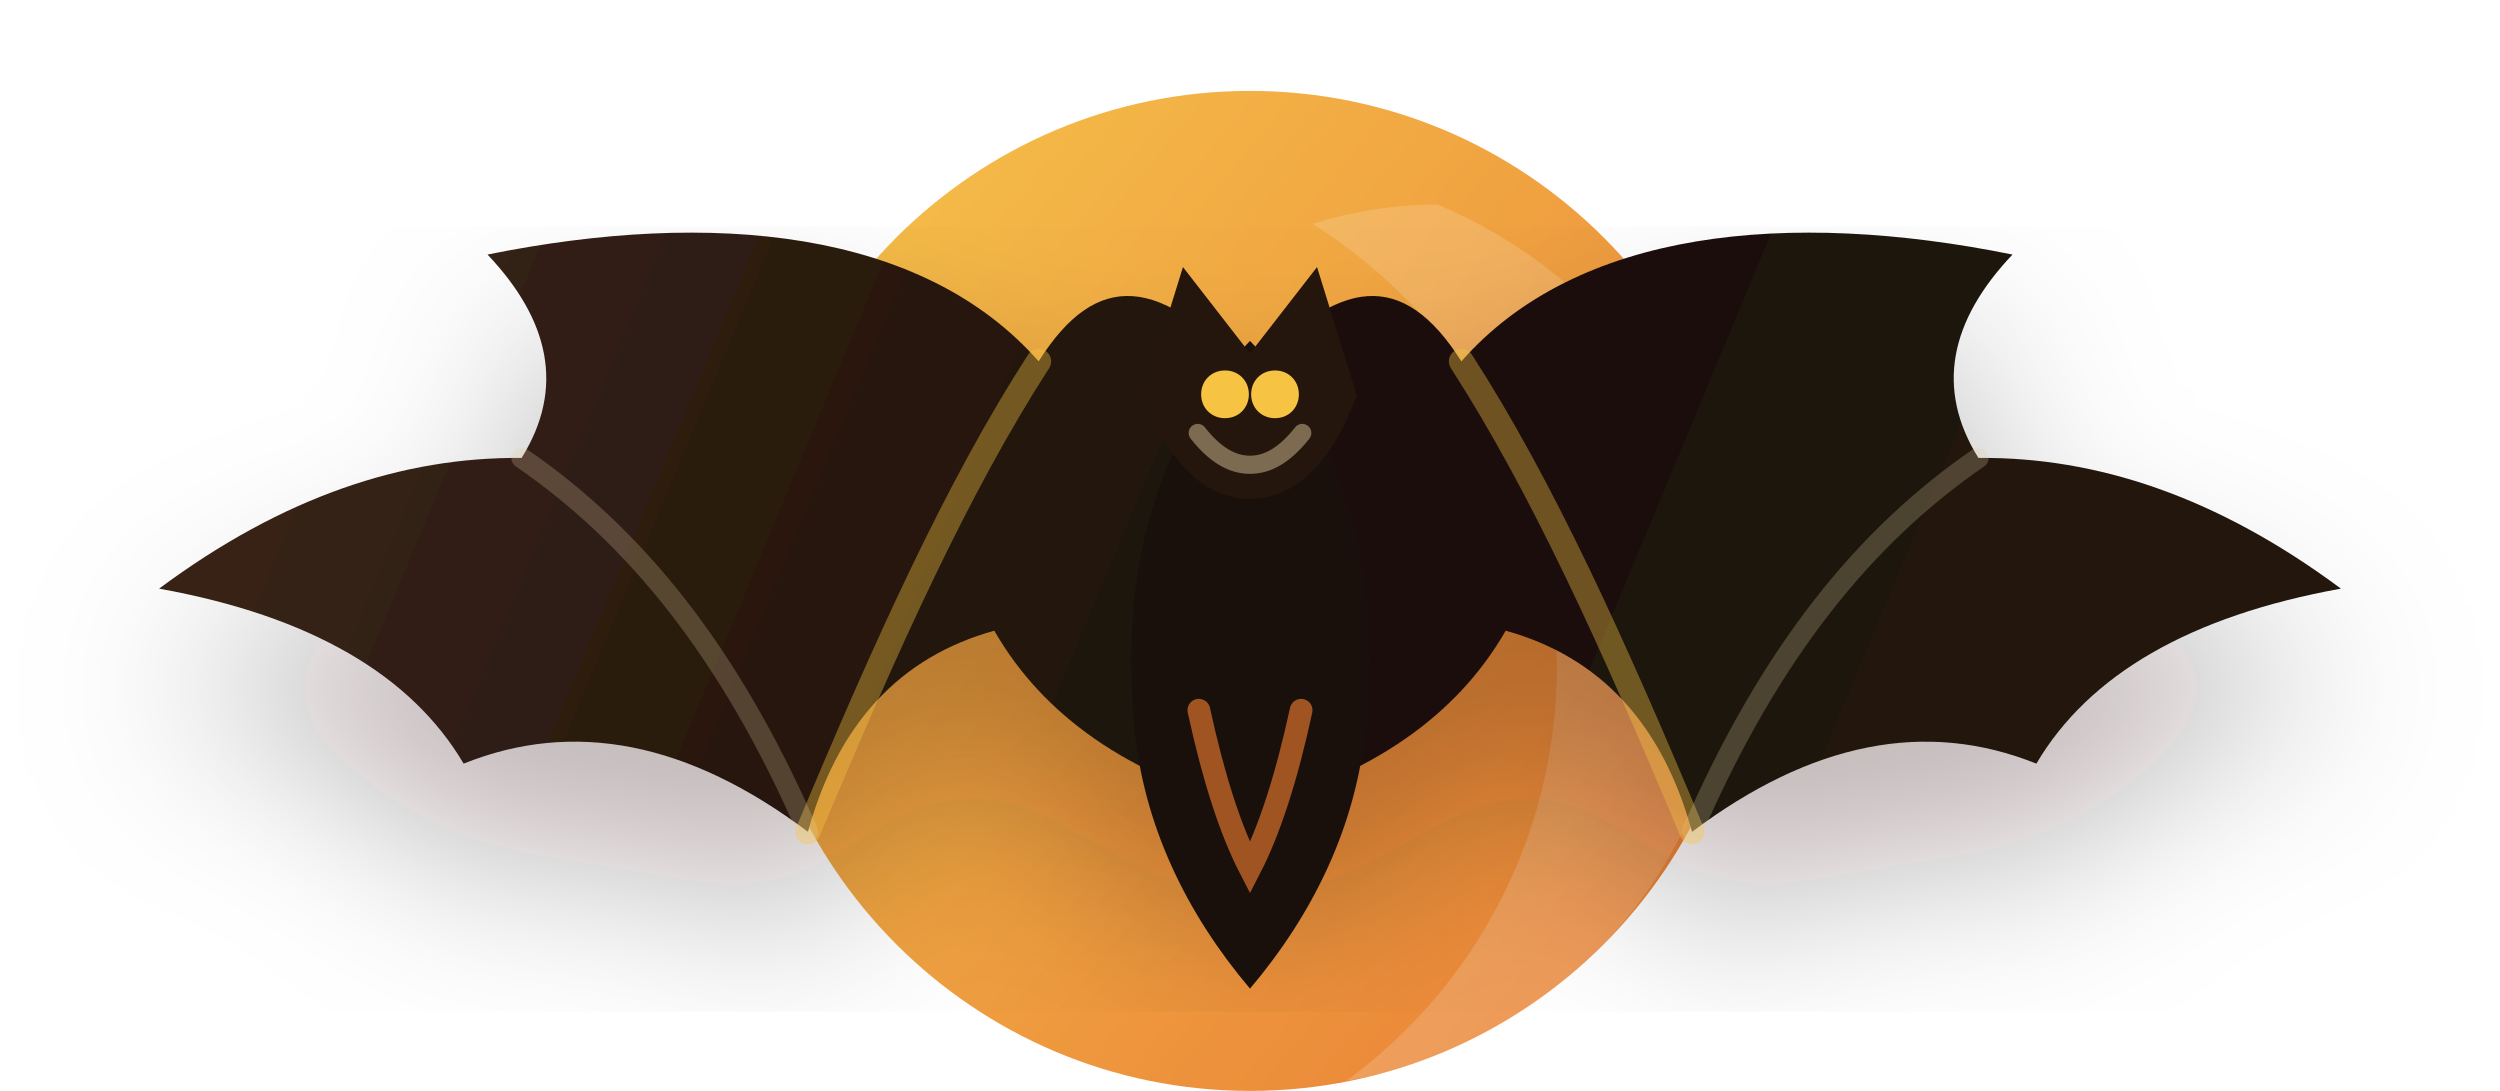
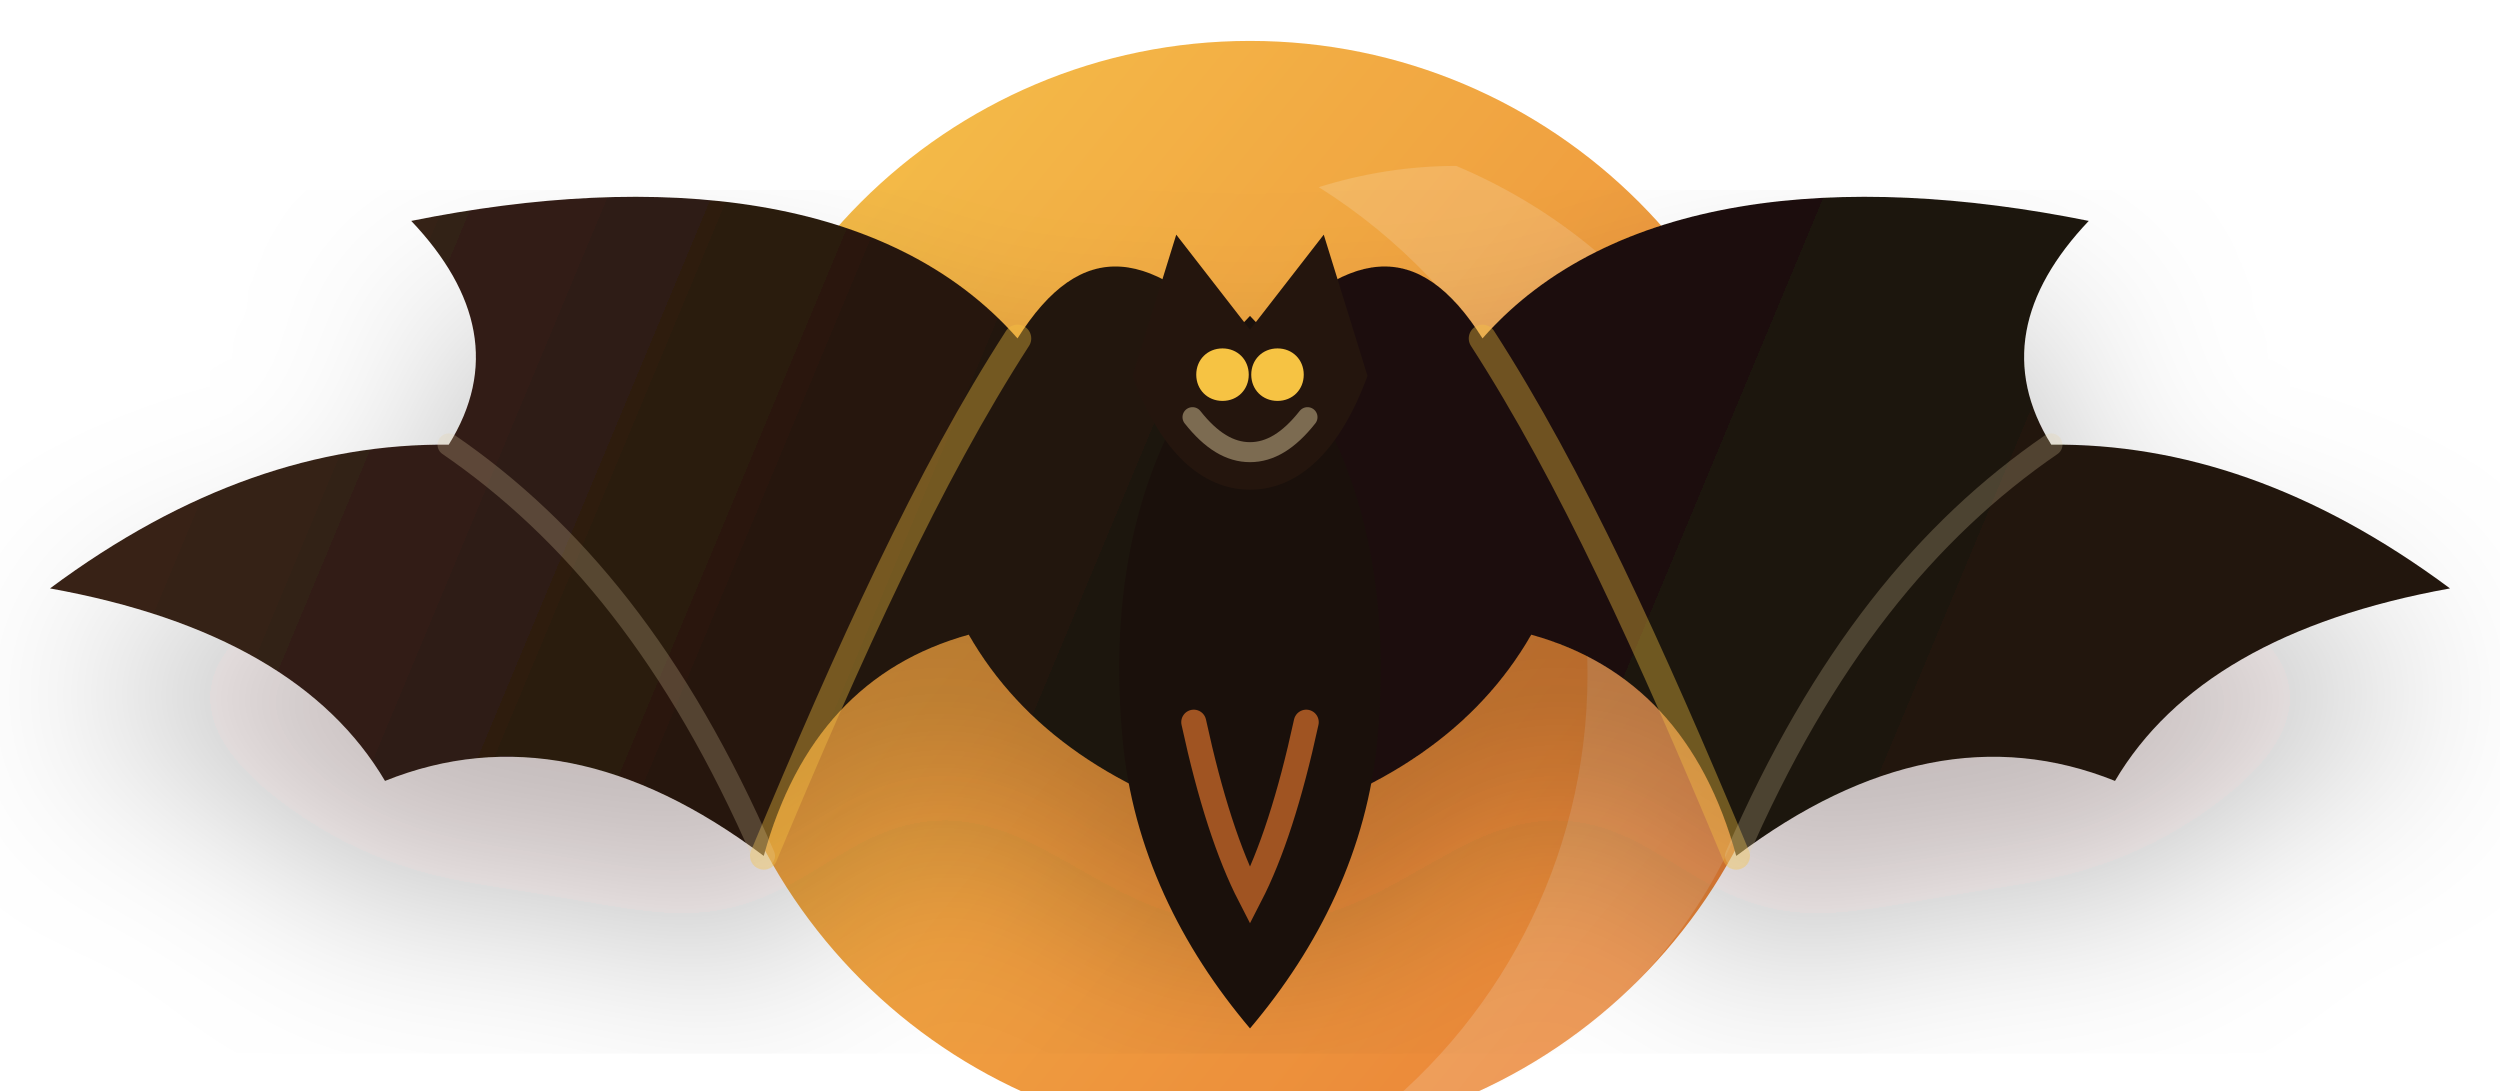
<svg xmlns="http://www.w3.org/2000/svg" width="220" height="96" viewBox="0 0 220 96" fill="none" role="img" aria-label="Bat logo">
  <defs>
    <linearGradient id="batWing" x1="26" y1="18" x2="194" y2="88" gradientUnits="userSpaceOnUse">
      <stop offset="0" stop-color="#3A2416" />
      <stop offset="0.52" stop-color="#1A100B" />
      <stop offset="1" stop-color="#24150D" />
    </linearGradient>
    <linearGradient id="goldMoon" x1="63" y1="8" x2="158" y2="86" gradientUnits="userSpaceOnUse">
      <stop offset="0" stop-color="#F6C343" />
      <stop offset="1" stop-color="#E8782E" />
    </linearGradient>
    <filter id="softShadow" x="-20%" y="-20%" width="140%" height="150%">
      <feDropShadow dx="0" dy="10" stdDeviation="8" flood-color="#1A100B" flood-opacity="0.28" />
    </filter>
  </defs>
-   <path d="M110 8C134.3 8 154 27.7 154 52C154 76.3 134.3 96 110 96C85.7 96 66 76.3 66 52C66 27.7 85.7 8 110 8Z" fill="url(#goldMoon)" opacity="0.96" />
-   <path d="M126.5 18C141.7 24.4 152.2 38.8 152.2 55.5C152.2 75.4 137.6 91.9 118.5 95.1C129.7 86.9 137 73.6 137 58.7C137 42.2 128.4 27.8 115.5 19.7C119 18.6 122.7 18 126.5 18Z" fill="#F8F3EA" opacity="0.18" />
-   <path d="M110 33        C102.2 24.2 96.5 23.7 91.4 31.8        C81.2 20.2 62.7 18.4 42.9 22.4        C48.4 28.2 49.7 34.2 45.9 40.3        C35.5 40.2 24.9 43.7 14 51.8        C27.3 54.2 36.2 59.4 40.8 67.2        C50.5 63.3 60.6 65.3 71.1 73.2        C73.7 63.7 79.2 57.8 87.5 55.5        C91.8 63 99.3 68.2 110 71.1        C120.7 68.2 128.2 63 132.5 55.5        C140.8 57.8 146.3 63.7 148.9 73.2        C159.4 65.3 169.5 63.3 179.2 67.2        C183.8 59.4 192.7 54.2 206 51.8        C195.1 43.7 184.5 40.2 174.1 40.3        C170.3 34.2 171.6 28.2 177.1 22.4        C157.3 18.4 138.8 20.2 128.6 31.8        C123.5 23.7 117.8 24.2 110 33Z" fill="url(#batWing)" filter="url(#softShadow)" />
-   <path d="M91.4 31.8C84.3 42.8 78 56.7 71.1 73.2" stroke="#F6C343" stroke-width="2.2" stroke-linecap="round" opacity="0.38" />
-   <path d="M128.6 31.8C135.7 42.8 142 56.7 148.9 73.2" stroke="#F6C343" stroke-width="2.2" stroke-linecap="round" opacity="0.38" />
-   <path d="M45.9 40.3C55.8 47.1 64.2 57.3 71.1 73.2" stroke="#E7D2A5" stroke-width="1.8" stroke-linecap="round" opacity="0.24" />
-   <path d="M174.1 40.3C164.2 47.1 155.8 57.3 148.9 73.2" stroke="#E7D2A5" stroke-width="1.8" stroke-linecap="round" opacity="0.24" />
-   <path d="M110 30        C118 38.2 121.5 49.7 120.2 63.8        C119.4 72.7 115.5 80.5 110 87        C104.5 80.5 100.6 72.7 99.8 63.8        C98.5 49.7 102 38.2 110 30Z" fill="#1A100B" />
-   <path d="M100.6 34.8        L104.1 23.5        L110 31.1        L115.9 23.5        L119.4 34.8        C117.2 40.8 113.9 43.9 110 43.9        C106.1 43.9 102.8 40.8 100.6 34.8Z" fill="#24150D" />
-   <path d="M105.4 38.1C106.9 40 108.4 40.9 110 40.9C111.6 40.9 113.1 40 114.6 38.1" stroke="#E7D2A5" stroke-width="1.6" stroke-linecap="round" opacity="0.45" />
-   <path d="M105.7 34.7C105.7 33.5 106.6 32.6 107.8 32.6C109 32.6 109.9 33.5 109.9 34.7C109.9 35.9 109 36.8 107.8 36.8C106.6 36.8 105.7 35.9 105.7 34.7Z" fill="#F6C343" />
-   <path d="M110.1 34.7C110.1 33.5 111 32.6 112.2 32.6C113.4 32.6 114.3 33.5 114.3 34.7C114.3 35.9 113.4 36.8 112.2 36.8C111 36.8 110.1 35.9 110.1 34.7Z" fill="#F6C343" />
-   <path d="M105.5 62.5C106.8 68.5 108.3 73.1 110 76.4C111.7 73.1 113.2 68.5 114.5 62.5" stroke="#E8782E" stroke-width="2" stroke-linecap="round" opacity="0.65" />
+   <g transform="translate(-11 -5.2) scale(1.1)">
+     <path d="M110 8C134.3 8 154 27.7 154 52C154 76.3 134.3 96 110 96C85.7 96 66 76.3 66 52C66 27.7 85.7 8 110 8Z" fill="url(#goldMoon)" opacity="0.96" />
+     <path d="M126.5 18C141.7 24.4 152.2 38.8 152.2 55.5C152.2 75.4 137.6 91.9 118.5 95.1C129.7 86.9 137 73.6 137 58.7C137 42.2 128.4 27.8 115.5 19.7C119 18.6 122.7 18 126.5 18Z" fill="#F8F3EA" opacity="0.18" />
+     <path d="M110 33        C102.2 24.2 96.5 23.7 91.4 31.8        C81.2 20.2 62.7 18.4 42.9 22.4        C48.4 28.2 49.7 34.2 45.9 40.3        C35.5 40.2 24.9 43.7 14 51.8        C27.3 54.2 36.2 59.4 40.8 67.2        C50.5 63.3 60.6 65.3 71.1 73.2        C73.7 63.7 79.2 57.8 87.5 55.5        C91.8 63 99.3 68.2 110 71.1        C120.7 68.2 128.2 63 132.5 55.5        C140.8 57.8 146.3 63.7 148.9 73.2        C159.4 65.3 169.5 63.3 179.2 67.2        C183.8 59.4 192.7 54.2 206 51.8        C195.1 43.7 184.5 40.2 174.1 40.3        C170.3 34.2 171.6 28.2 177.1 22.4        C157.3 18.4 138.8 20.2 128.6 31.8        C123.5 23.7 117.8 24.2 110 33Z" fill="url(#batWing)" filter="url(#softShadow)" />
+     <path d="M91.4 31.8C84.3 42.8 78 56.7 71.1 73.2" stroke="#F6C343" stroke-width="2.2" stroke-linecap="round" opacity="0.38" />
+     <path d="M128.6 31.8C135.7 42.8 142 56.7 148.9 73.2" stroke="#F6C343" stroke-width="2.2" stroke-linecap="round" opacity="0.38" />
+     <path d="M45.9 40.3C55.8 47.1 64.2 57.3 71.1 73.2" stroke="#E7D2A5" stroke-width="1.8" stroke-linecap="round" opacity="0.24" />
+     <path d="M174.1 40.3C164.2 47.1 155.8 57.3 148.9 73.2" stroke="#E7D2A5" stroke-width="1.8" stroke-linecap="round" opacity="0.24" />
+     <path d="M110 30        C118 38.2 121.5 49.7 120.2 63.8        C119.4 72.7 115.5 80.5 110 87        C104.5 80.5 100.6 72.7 99.8 63.8        C98.5 49.7 102 38.2 110 30Z" fill="#1A100B" />
+     <path d="M100.6 34.8        L104.1 23.5        L110 31.1        L115.9 23.5        L119.4 34.8        C117.2 40.8 113.9 43.9 110 43.9        C106.1 43.9 102.8 40.8 100.6 34.8Z" fill="#24150D" />
+     <path d="M105.4 38.1C106.9 40 108.4 40.9 110 40.9C111.6 40.9 113.1 40 114.6 38.1" stroke="#E7D2A5" stroke-width="1.6" stroke-linecap="round" opacity="0.45" />
+     <path d="M105.7 34.7C105.7 33.5 106.6 32.6 107.8 32.6C109 32.6 109.9 33.5 109.9 34.7C109.9 35.9 109 36.8 107.8 36.8C106.6 36.8 105.7 35.9 105.7 34.7Z" fill="#F6C343" />
+     <path d="M110.1 34.7C110.1 33.5 111 32.6 112.2 32.6C113.4 32.6 114.3 33.5 114.3 34.7C114.3 35.9 113.4 36.8 112.2 36.8C111 36.8 110.1 35.9 110.1 34.7Z" fill="#F6C343" />
+     <path d="M105.5 62.5C106.8 68.5 108.3 73.1 110 76.4C111.7 73.1 113.2 68.5 114.5 62.5" stroke="#E8782E" stroke-width="2" stroke-linecap="round" opacity="0.65" />
+   </g>
</svg>
